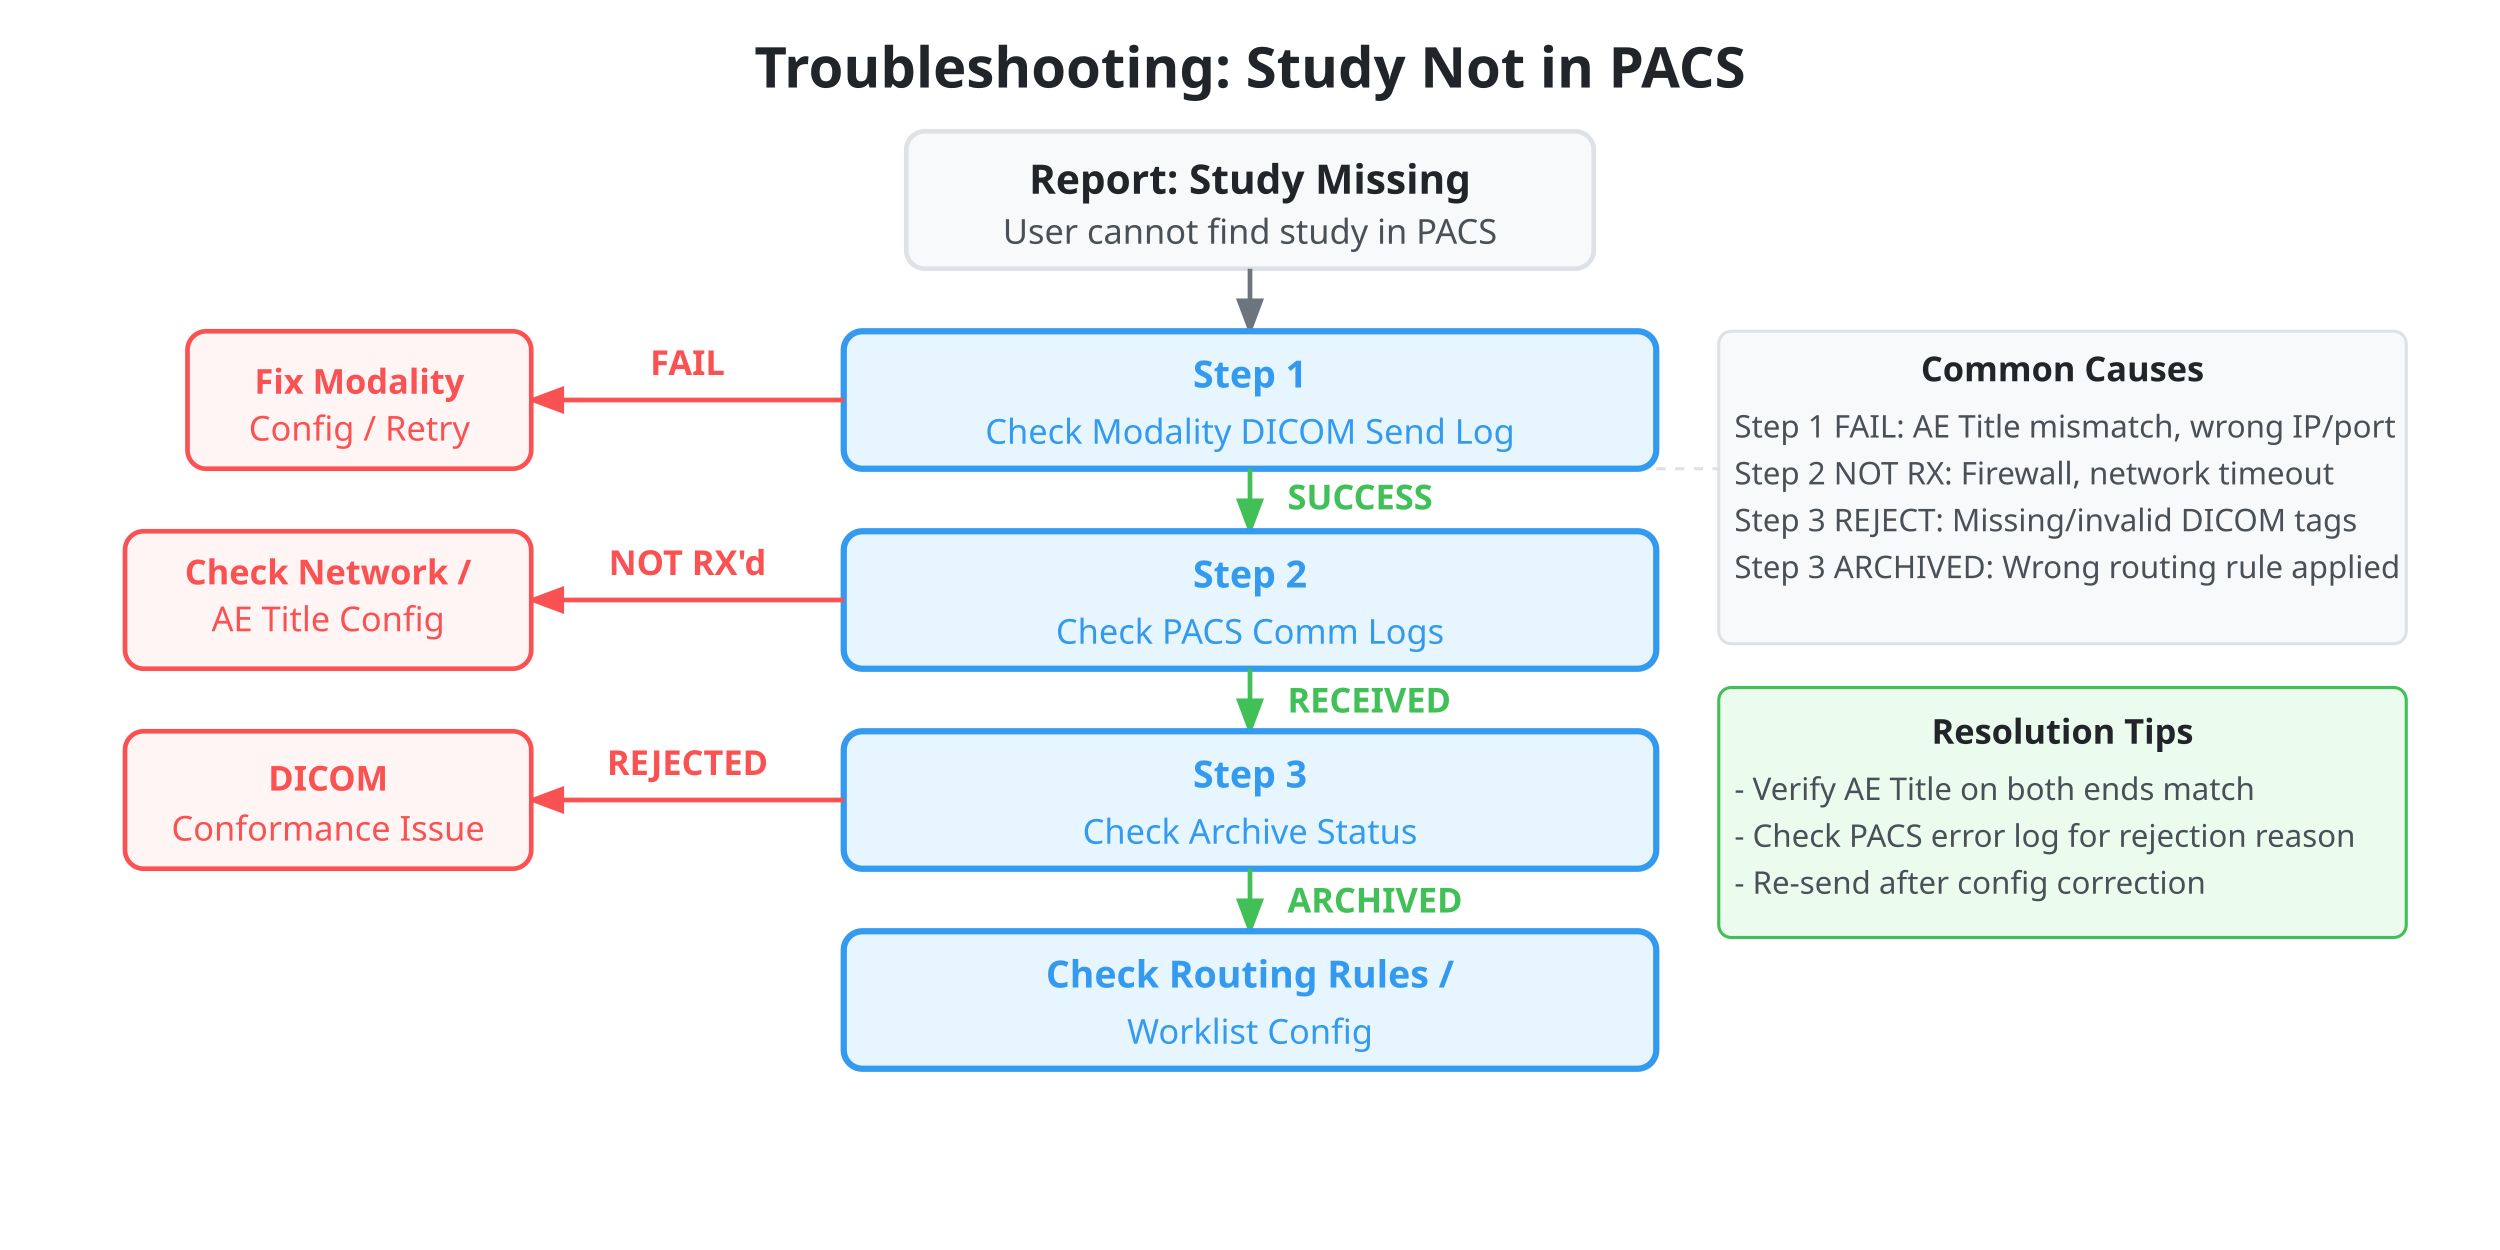
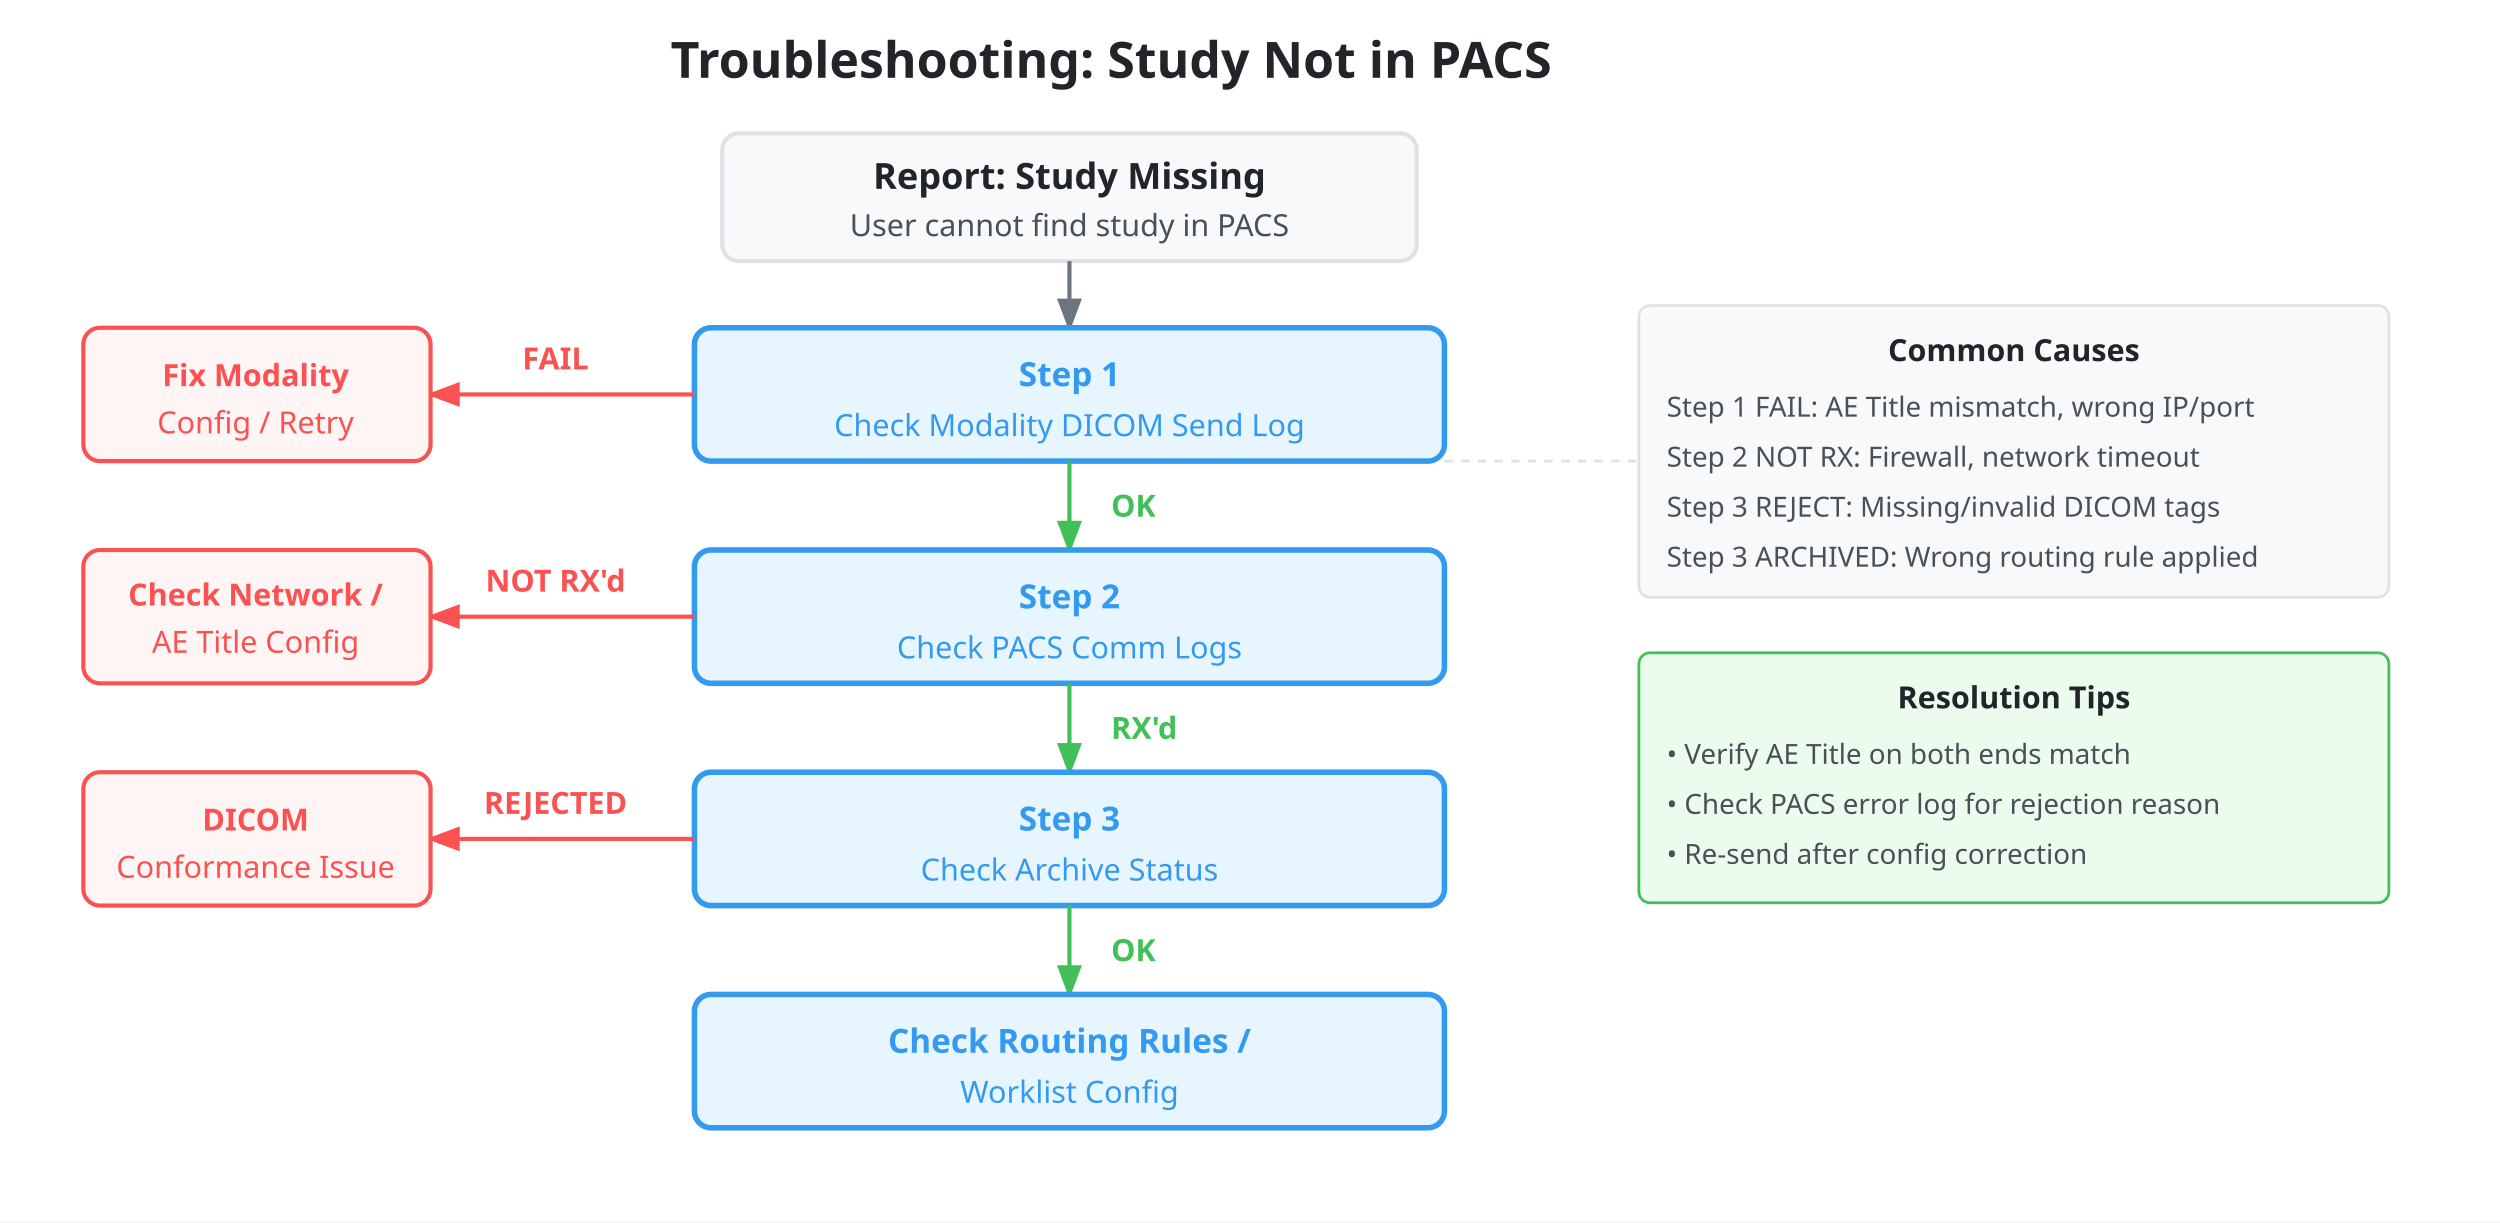
- <svg xmlns="http://www.w3.org/2000/svg" viewBox="0 0 800 400" width="800" height="400" font-family="system-ui, sans-serif">
-   <rect width="800" height="400" fill="#ffffff" />
+ <svg xmlns="http://www.w3.org/2000/svg" viewBox="0 0 900 440" width="900" height="440" font-family="system-ui, sans-serif">
+   <rect width="900" height="440" fill="#ffffff" />
  <text x="400" y="28" text-anchor="middle" font-size="18" font-weight="bold" fill="#212529">Troubleshooting: Study Not in PACS</text>
  <defs>
    <marker id="arr" markerWidth="8" markerHeight="6" refX="7" refY="3" orient="auto">
      <polygon points="0 0, 8 3, 0 6" fill="#6c757d" />
    </marker>
    <marker id="arr-red" markerWidth="8" markerHeight="6" refX="7" refY="3" orient="auto">
      <polygon points="0 0, 8 3, 0 6" fill="#fa5252" />
    </marker>
    <marker id="arr-green" markerWidth="8" markerHeight="6" refX="7" refY="3" orient="auto">
      <polygon points="0 0, 8 3, 0 6" fill="#40c057" />
    </marker>
-     <marker id="arr-blue" markerWidth="8" markerHeight="6" refX="7" refY="3" orient="auto">
-       <polygon points="0 0, 8 3, 0 6" fill="#339af0" />
-     </marker>
  </defs>
-   <rect x="290" y="42" width="220" height="44" rx="6" fill="#f8f9fa" stroke="#dee2e6" stroke-width="1.5" />
-   <text x="400" y="62" text-anchor="middle" font-size="13" font-weight="bold" fill="#212529">Report: Study Missing</text>
-   <text x="400" y="78" text-anchor="middle" font-size="11" fill="#495057">User cannot find study in PACS</text>
-   <line x1="400" y1="86" x2="400" y2="106" stroke="#6c757d" stroke-width="1.5" marker-end="url(#arr)" />
-   <rect x="270" y="106" width="260" height="44" rx="6" fill="#e7f5ff" stroke="#339af0" stroke-width="2" />
-   <text x="400" y="124" text-anchor="middle" font-size="12" font-weight="bold" fill="#339af0">Step 1</text>
-   <text x="400" y="142" text-anchor="middle" font-size="11" fill="#339af0">Check Modality DICOM Send Log</text>
-   <line x1="270" y1="128" x2="170" y2="128" stroke="#fa5252" stroke-width="1.5" marker-end="url(#arr-red)" />
-   <text x="220" y="120" text-anchor="middle" font-size="11" font-weight="bold" fill="#fa5252">FAIL</text>
-   <rect x="60" y="106" width="110" height="44" rx="6" fill="#fff5f5" stroke="#fa5252" stroke-width="1.5" />
-   <text x="115" y="126" text-anchor="middle" font-size="11" font-weight="bold" fill="#fa5252">Fix Modality</text>
-   <text x="115" y="141" text-anchor="middle" font-size="11" fill="#fa5252">Config / Retry</text>
-   <line x1="400" y1="150" x2="400" y2="170" stroke="#40c057" stroke-width="1.5" marker-end="url(#arr-green)" />
-   <text x="412" y="163" font-size="11" font-weight="bold" fill="#40c057">SUCCESS</text>
-   <rect x="270" y="170" width="260" height="44" rx="6" fill="#e7f5ff" stroke="#339af0" stroke-width="2" />
-   <text x="400" y="188" text-anchor="middle" font-size="12" font-weight="bold" fill="#339af0">Step 2</text>
-   <text x="400" y="206" text-anchor="middle" font-size="11" fill="#339af0">Check PACS Comm Logs</text>
-   <line x1="270" y1="192" x2="170" y2="192" stroke="#fa5252" stroke-width="1.5" marker-end="url(#arr-red)" />
-   <text x="220" y="184" text-anchor="middle" font-size="11" font-weight="bold" fill="#fa5252">NOT RX'd</text>
-   <rect x="40" y="170" width="130" height="44" rx="6" fill="#fff5f5" stroke="#fa5252" stroke-width="1.5" />
-   <text x="105" y="187" text-anchor="middle" font-size="11" font-weight="bold" fill="#fa5252">Check Network /</text>
-   <text x="105" y="202" text-anchor="middle" font-size="11" fill="#fa5252">AE Title Config</text>
-   <line x1="400" y1="214" x2="400" y2="234" stroke="#40c057" stroke-width="1.5" marker-end="url(#arr-green)" />
-   <text x="412" y="228" font-size="11" font-weight="bold" fill="#40c057">RECEIVED</text>
-   <rect x="270" y="234" width="260" height="44" rx="6" fill="#e7f5ff" stroke="#339af0" stroke-width="2" />
-   <text x="400" y="252" text-anchor="middle" font-size="12" font-weight="bold" fill="#339af0">Step 3</text>
-   <text x="400" y="270" text-anchor="middle" font-size="11" fill="#339af0">Check Archive Status</text>
-   <line x1="270" y1="256" x2="170" y2="256" stroke="#fa5252" stroke-width="1.5" marker-end="url(#arr-red)" />
-   <text x="220" y="248" text-anchor="middle" font-size="11" font-weight="bold" fill="#fa5252">REJECTED</text>
-   <rect x="40" y="234" width="130" height="44" rx="6" fill="#fff5f5" stroke="#fa5252" stroke-width="1.5" />
-   <text x="105" y="253" text-anchor="middle" font-size="11" font-weight="bold" fill="#fa5252">DICOM</text>
-   <text x="105" y="269" text-anchor="middle" font-size="11" fill="#fa5252">Conformance Issue</text>
-   <line x1="400" y1="278" x2="400" y2="298" stroke="#40c057" stroke-width="1.5" marker-end="url(#arr-green)" />
-   <text x="412" y="292" font-size="11" font-weight="bold" fill="#40c057">ARCHIVED</text>
-   <rect x="270" y="298" width="260" height="44" rx="6" fill="#e7f5ff" stroke="#339af0" stroke-width="2" />
-   <text x="400" y="316" text-anchor="middle" font-size="12" font-weight="bold" fill="#339af0">Check Routing Rules /</text>
-   <text x="400" y="334" text-anchor="middle" font-size="11" fill="#339af0">Worklist Config</text>
-   <rect x="550" y="106" width="220" height="100" rx="4" fill="#f8f9fa" stroke="#dee2e6" stroke-width="1" />
-   <text x="660" y="122" text-anchor="middle" font-size="11" font-weight="bold" fill="#212529">Common Causes</text>
-   <text x="555" y="140" font-size="10" fill="#495057">Step 1 FAIL: AE Title mismatch, wrong IP/port</text>
-   <text x="555" y="155" font-size="10" fill="#495057">Step 2 NOT RX: Firewall, network timeout</text>
-   <text x="555" y="170" font-size="10" fill="#495057">Step 3 REJECT: Missing/invalid DICOM tags</text>
-   <text x="555" y="185" font-size="10" fill="#495057">Step 3 ARCHIVED: Wrong routing rule applied</text>
-   <rect x="550" y="220" width="220" height="80" rx="4" fill="#ebfbee" stroke="#40c057" stroke-width="1" />
-   <text x="660" y="238" text-anchor="middle" font-size="11" font-weight="bold" fill="#212529">Resolution Tips</text>
-   <text x="555" y="256" font-size="10" fill="#495057">- Verify AE Title on both ends match</text>
-   <text x="555" y="271" font-size="10" fill="#495057">- Check PACS error log for rejection reason</text>
-   <text x="555" y="286" font-size="10" fill="#495057">- Re-send after config correction</text>
-   <line x1="530" y1="150" x2="550" y2="150" stroke="#dee2e6" stroke-width="1" stroke-dasharray="3,3" />
+   <rect x="260" y="48" width="250" height="46" rx="6" fill="#f8f9fa" stroke="#dee2e6" stroke-width="1.5" />
+   <text x="385" y="68" text-anchor="middle" font-size="13" font-weight="bold" fill="#212529">Report: Study Missing</text>
+   <text x="385" y="85" text-anchor="middle" font-size="11" fill="#495057">User cannot find study in PACS</text>
+   <line x1="385" y1="94" x2="385" y2="118" stroke="#6c757d" stroke-width="1.5" marker-end="url(#arr)" />
+   <rect x="250" y="118" width="270" height="48" rx="6" fill="#e7f5ff" stroke="#339af0" stroke-width="2" />
+   <text x="385" y="139" text-anchor="middle" font-size="12" font-weight="bold" fill="#339af0">Step 1</text>
+   <text x="385" y="157" text-anchor="middle" font-size="11" fill="#339af0">Check Modality DICOM Send Log</text>
+   <line x1="250" y1="142" x2="155" y2="142" stroke="#fa5252" stroke-width="1.5" marker-end="url(#arr-red)" />
+   <text x="200" y="133" text-anchor="middle" font-size="11" font-weight="bold" fill="#fa5252">FAIL</text>
+   <rect x="30" y="118" width="125" height="48" rx="6" fill="#fff5f5" stroke="#fa5252" stroke-width="1.5" />
+   <text x="92" y="139" text-anchor="middle" font-size="11" font-weight="bold" fill="#fa5252">Fix Modality</text>
+   <text x="92" y="156" text-anchor="middle" font-size="11" fill="#fa5252">Config / Retry</text>
+   <line x1="385" y1="166" x2="385" y2="198" stroke="#40c057" stroke-width="1.5" marker-end="url(#arr-green)" />
+   <text x="400" y="186" font-size="11" font-weight="bold" fill="#40c057">OK</text>
+   <rect x="250" y="198" width="270" height="48" rx="6" fill="#e7f5ff" stroke="#339af0" stroke-width="2" />
+   <text x="385" y="219" text-anchor="middle" font-size="12" font-weight="bold" fill="#339af0">Step 2</text>
+   <text x="385" y="237" text-anchor="middle" font-size="11" fill="#339af0">Check PACS Comm Logs</text>
+   <line x1="250" y1="222" x2="155" y2="222" stroke="#fa5252" stroke-width="1.5" marker-end="url(#arr-red)" />
+   <text x="200" y="213" text-anchor="middle" font-size="11" font-weight="bold" fill="#fa5252">NOT RX'd</text>
+   <rect x="30" y="198" width="125" height="48" rx="6" fill="#fff5f5" stroke="#fa5252" stroke-width="1.5" />
+   <text x="92" y="218" text-anchor="middle" font-size="11" font-weight="bold" fill="#fa5252">Check Network /</text>
+   <text x="92" y="235" text-anchor="middle" font-size="11" fill="#fa5252">AE Title Config</text>
+   <line x1="385" y1="246" x2="385" y2="278" stroke="#40c057" stroke-width="1.5" marker-end="url(#arr-green)" />
+   <text x="400" y="266" font-size="11" font-weight="bold" fill="#40c057">RX'd</text>
+   <rect x="250" y="278" width="270" height="48" rx="6" fill="#e7f5ff" stroke="#339af0" stroke-width="2" />
+   <text x="385" y="299" text-anchor="middle" font-size="12" font-weight="bold" fill="#339af0">Step 3</text>
+   <text x="385" y="317" text-anchor="middle" font-size="11" fill="#339af0">Check Archive Status</text>
+   <line x1="250" y1="302" x2="155" y2="302" stroke="#fa5252" stroke-width="1.5" marker-end="url(#arr-red)" />
+   <text x="200" y="293" text-anchor="middle" font-size="11" font-weight="bold" fill="#fa5252">REJECTED</text>
+   <rect x="30" y="278" width="125" height="48" rx="6" fill="#fff5f5" stroke="#fa5252" stroke-width="1.5" />
+   <text x="92" y="299" text-anchor="middle" font-size="11" font-weight="bold" fill="#fa5252">DICOM</text>
+   <text x="92" y="316" text-anchor="middle" font-size="11" fill="#fa5252">Conformance Issue</text>
+   <line x1="385" y1="326" x2="385" y2="358" stroke="#40c057" stroke-width="1.5" marker-end="url(#arr-green)" />
+   <text x="400" y="346" font-size="11" font-weight="bold" fill="#40c057">OK</text>
+   <rect x="250" y="358" width="270" height="48" rx="6" fill="#e7f5ff" stroke="#339af0" stroke-width="2" />
+   <text x="385" y="379" text-anchor="middle" font-size="12" font-weight="bold" fill="#339af0">Check Routing Rules /</text>
+   <text x="385" y="397" text-anchor="middle" font-size="11" fill="#339af0">Worklist Config</text>
+   <rect x="590" y="110" width="270" height="105" rx="4" fill="#f8f9fa" stroke="#dee2e6" stroke-width="1" />
+   <text x="725" y="130" text-anchor="middle" font-size="11" font-weight="bold" fill="#212529">Common Causes</text>
+   <text x="600" y="150" font-size="10" fill="#495057">Step 1 FAIL: AE Title mismatch, wrong IP/port</text>
+   <text x="600" y="168" font-size="10" fill="#495057">Step 2 NOT RX: Firewall, network timeout</text>
+   <text x="600" y="186" font-size="10" fill="#495057">Step 3 REJECT: Missing/invalid DICOM tags</text>
+   <text x="600" y="204" font-size="10" fill="#495057">Step 3 ARCHIVED: Wrong routing rule applied</text>
+   <line x1="520" y1="166" x2="590" y2="166" stroke="#dee2e6" stroke-width="1" stroke-dasharray="3,3" />
+   <rect x="590" y="235" width="270" height="90" rx="4" fill="#ebfbee" stroke="#40c057" stroke-width="1" />
+   <text x="725" y="255" text-anchor="middle" font-size="11" font-weight="bold" fill="#212529">Resolution Tips</text>
+   <text x="600" y="275" font-size="10" fill="#495057">• Verify AE Title on both ends match</text>
+   <text x="600" y="293" font-size="10" fill="#495057">• Check PACS error log for rejection reason</text>
+   <text x="600" y="311" font-size="10" fill="#495057">• Re-send after config correction</text>
</svg>
